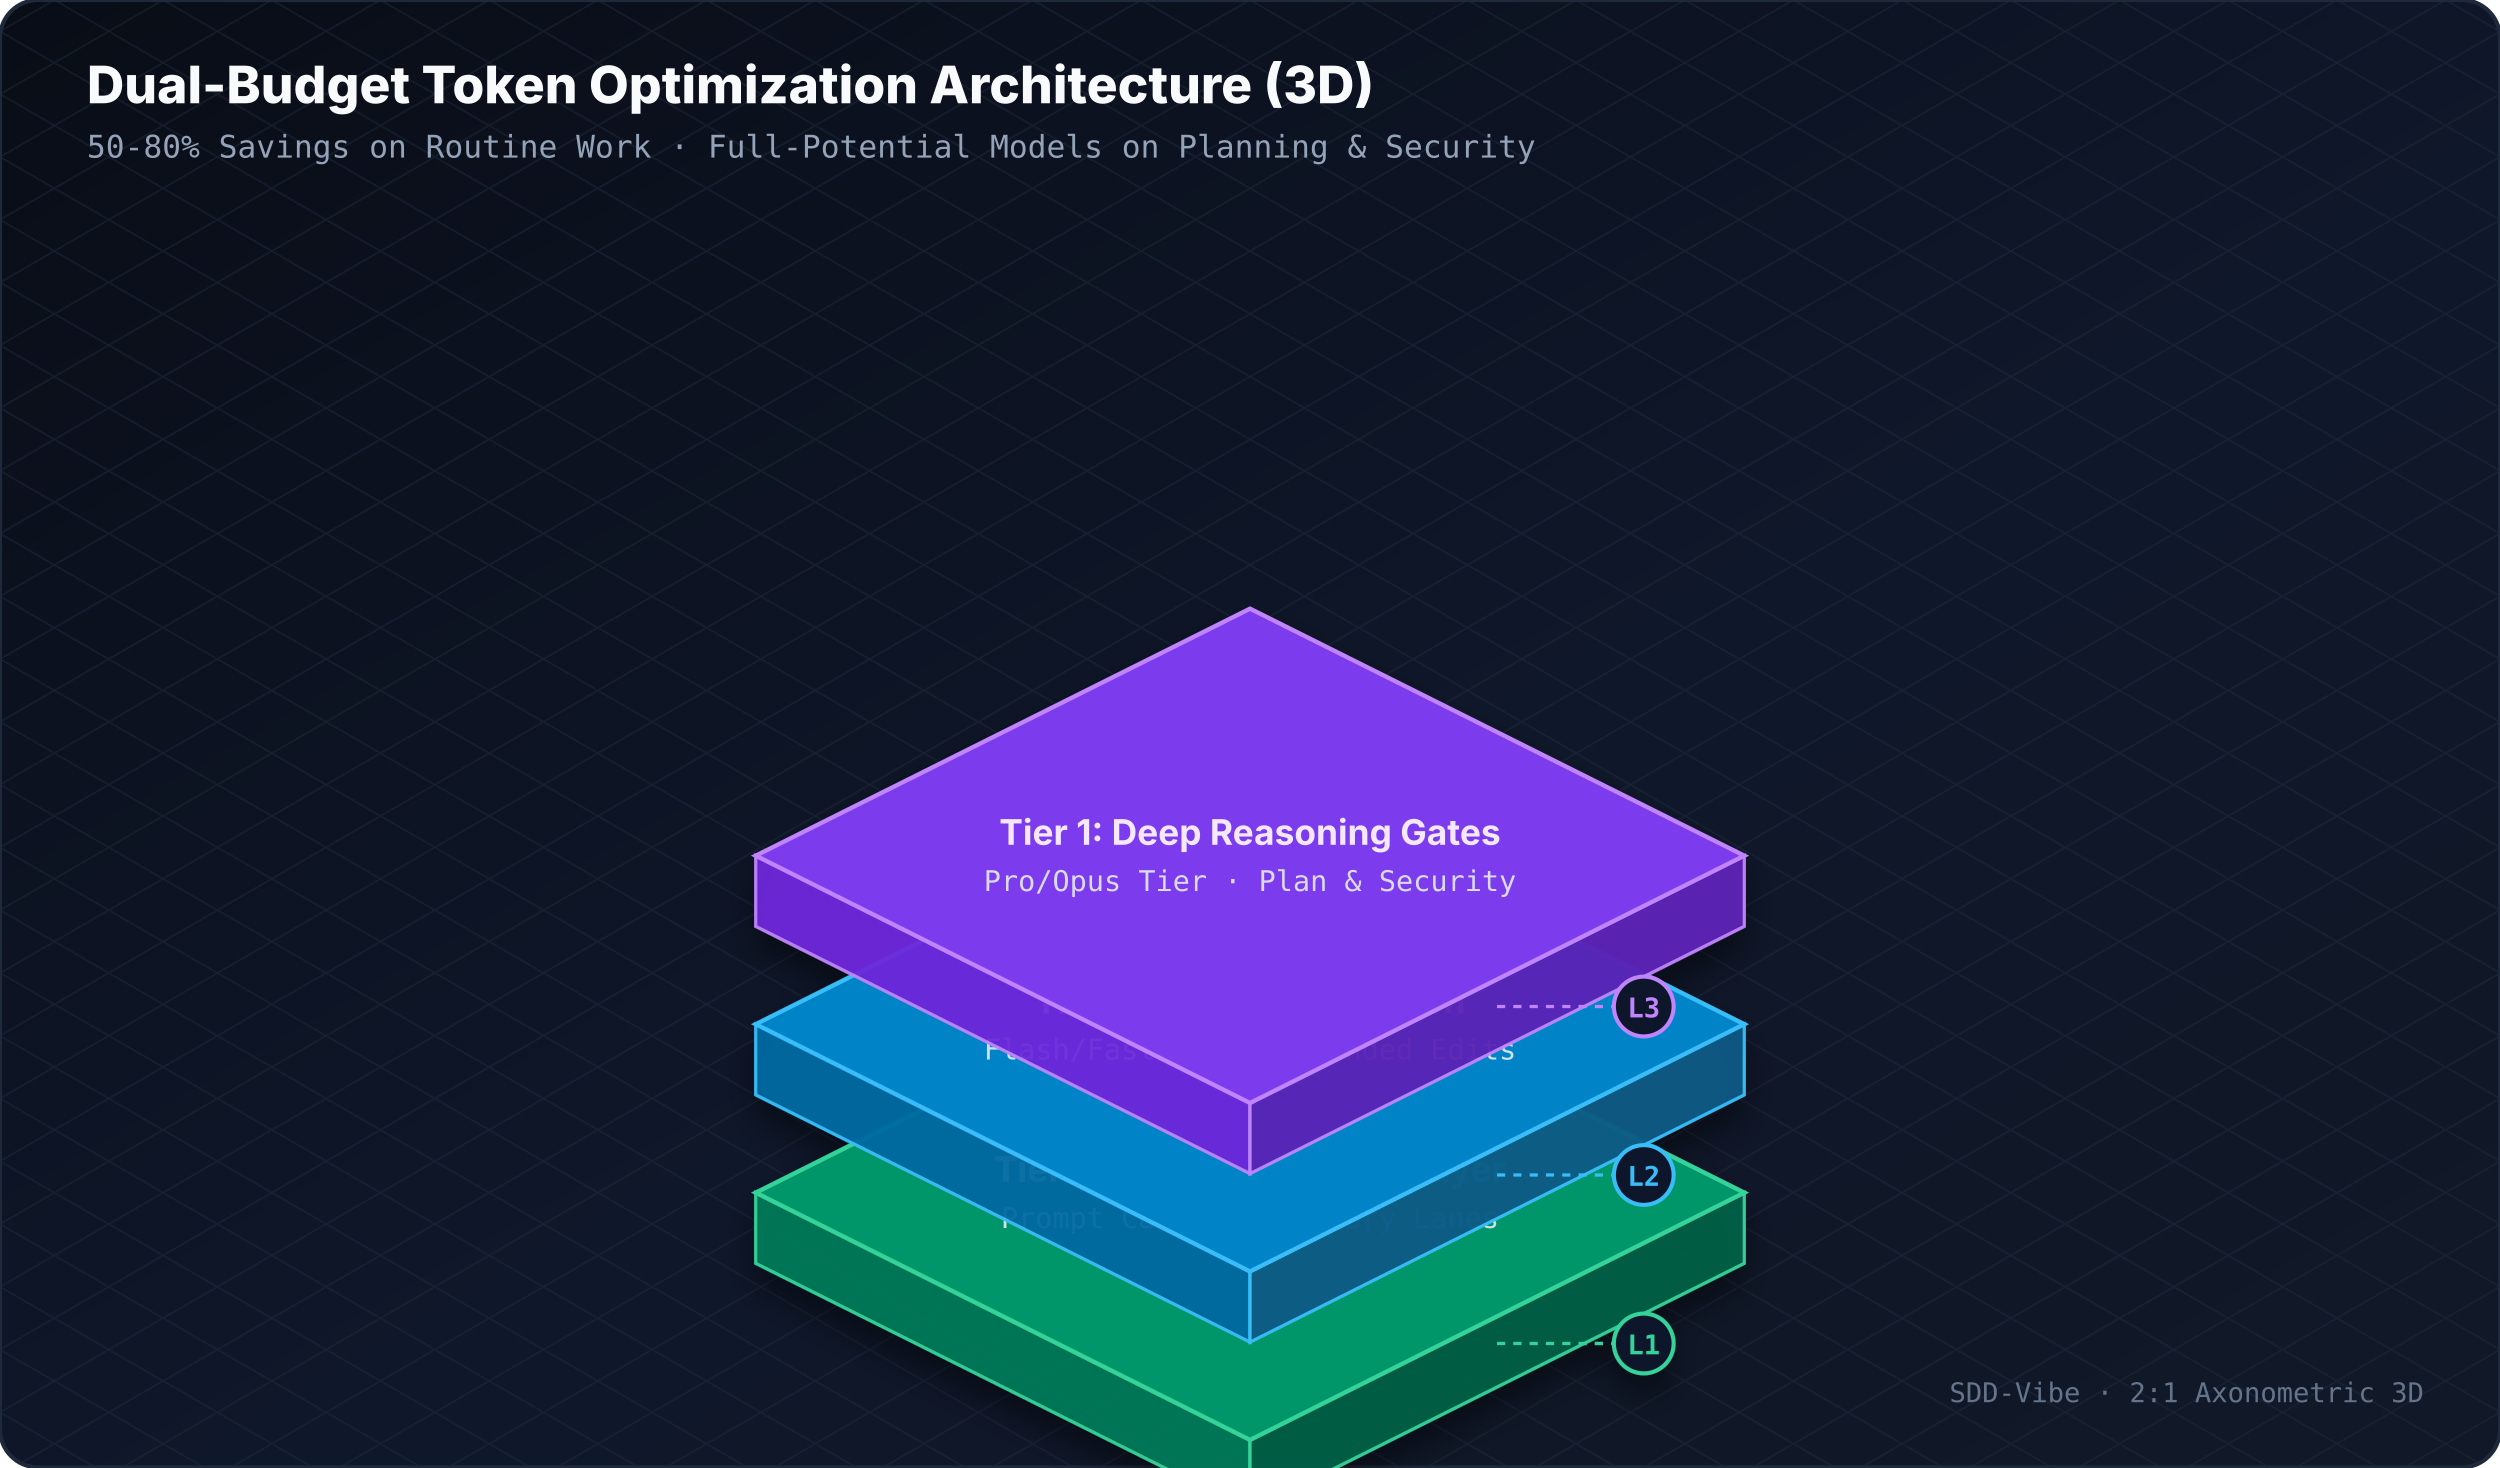
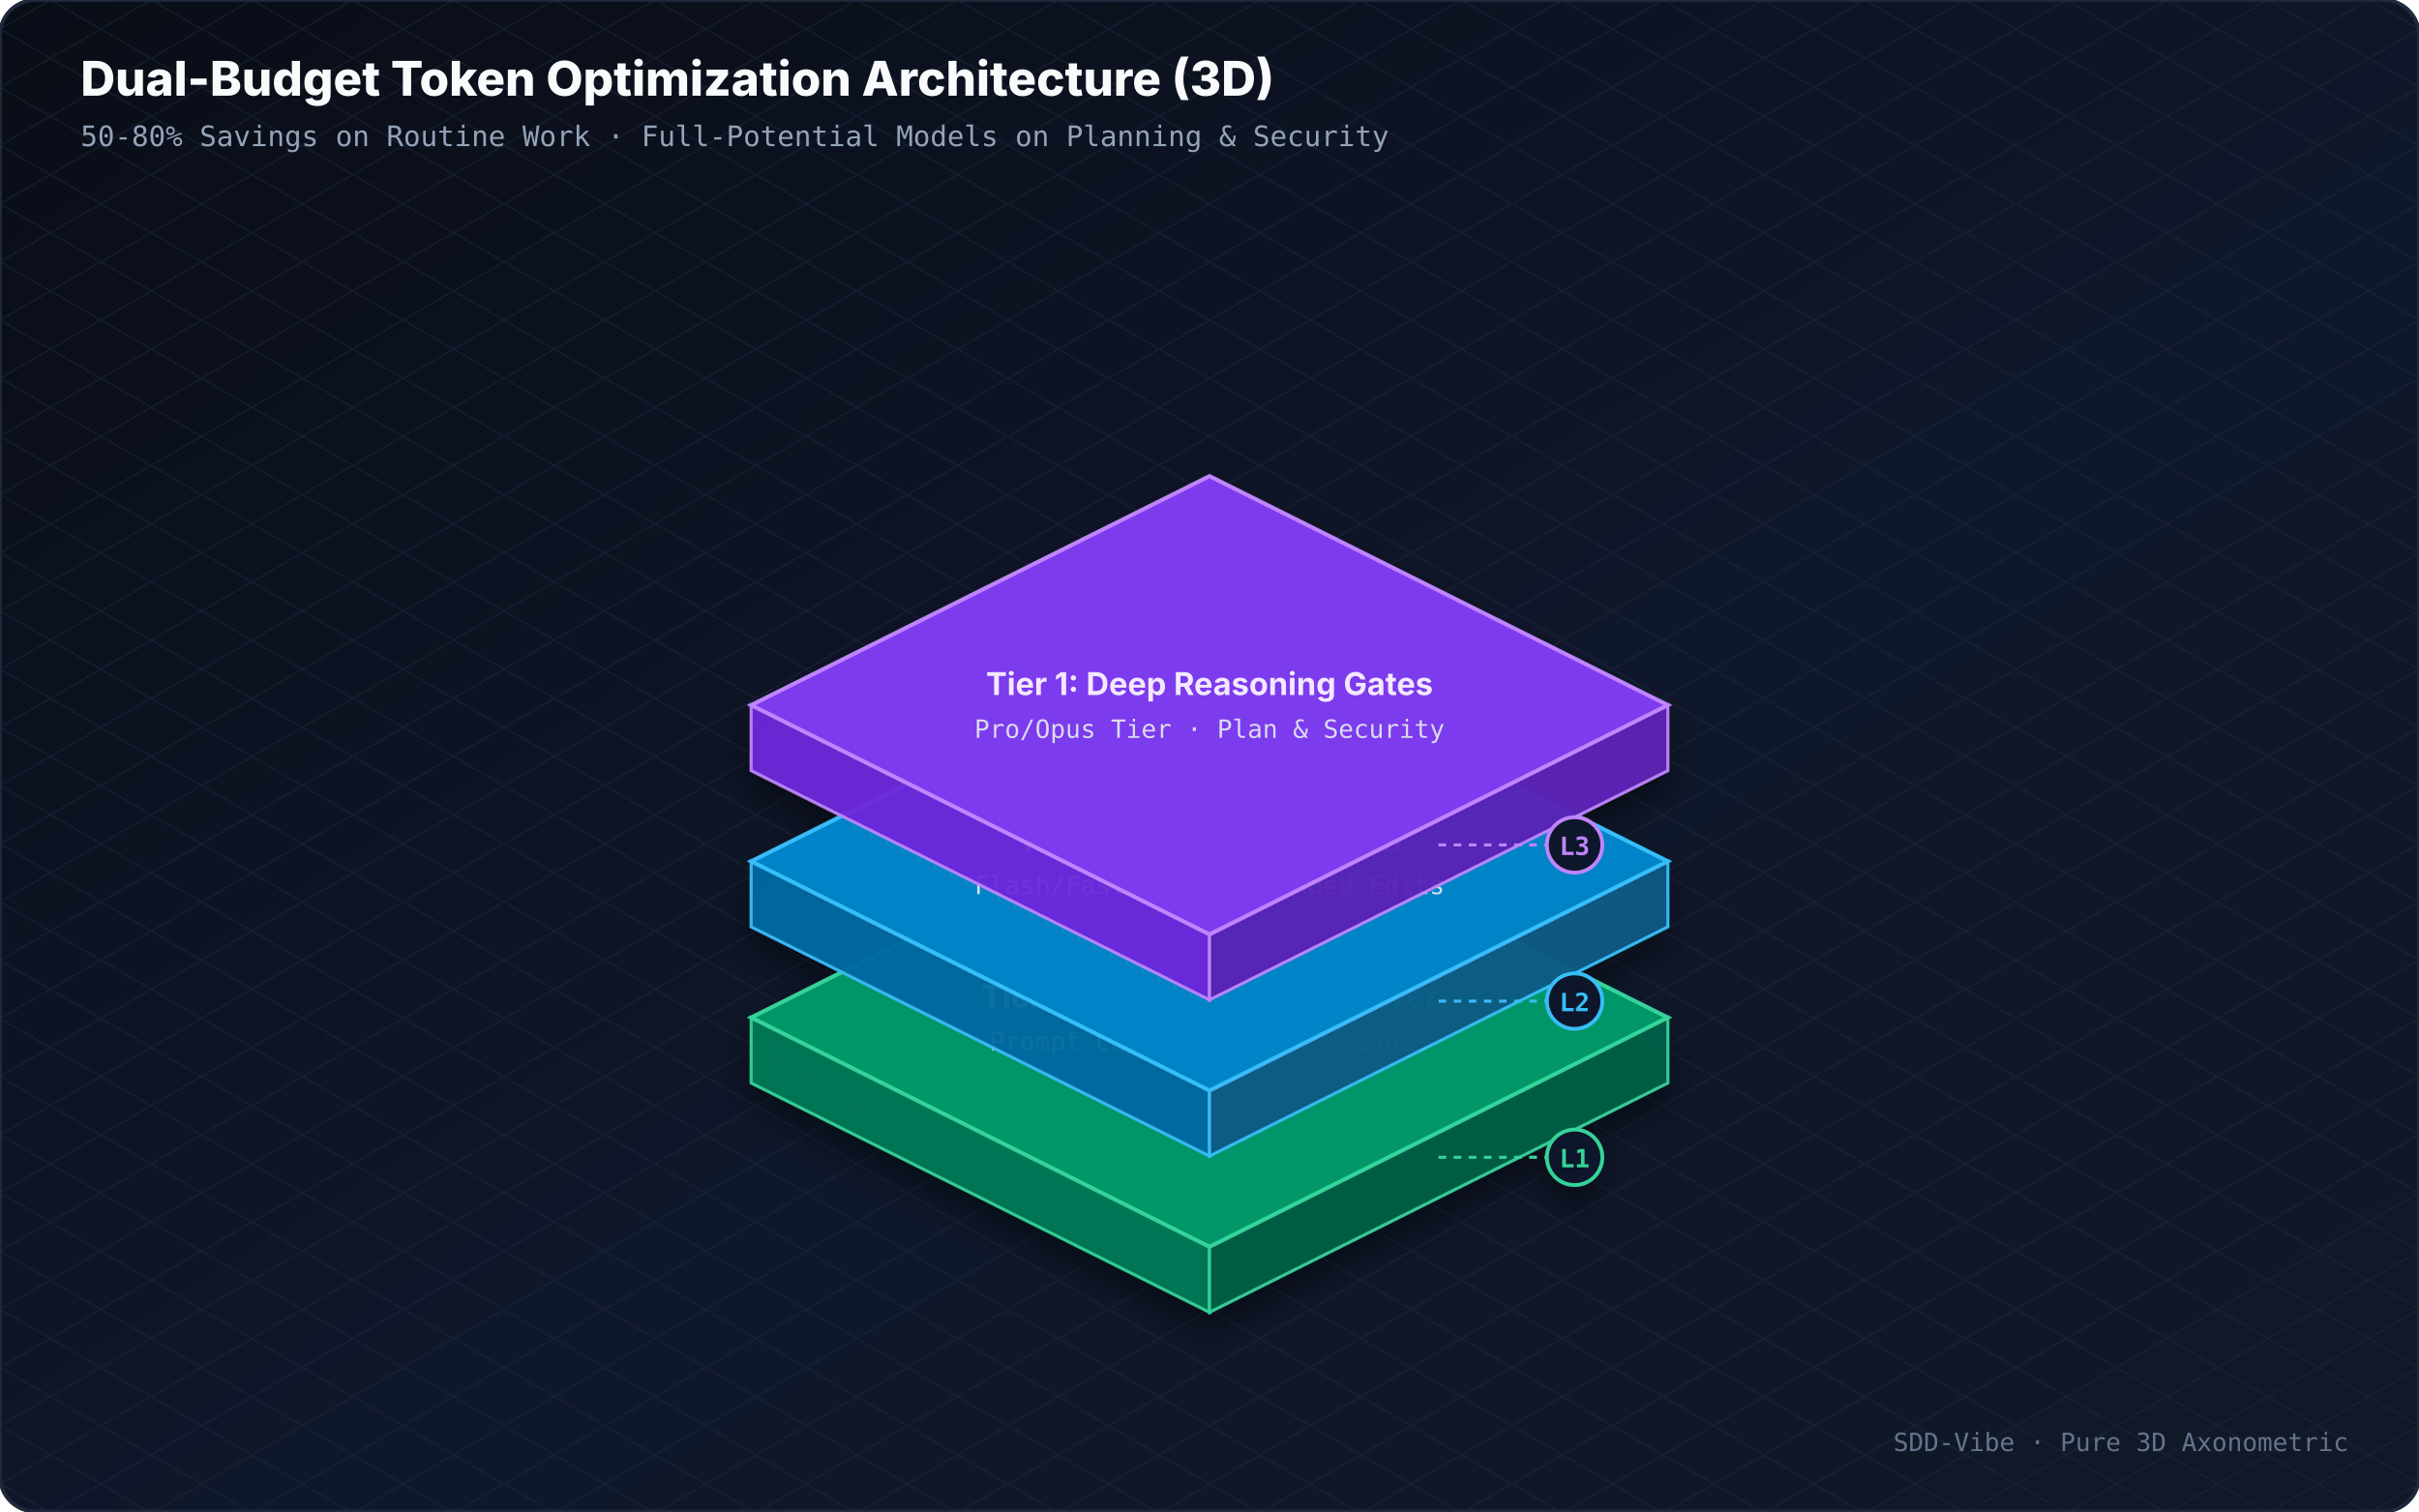
- <svg xmlns="http://www.w3.org/2000/svg" viewBox="0 0 920 540" width="100%" role="img" aria-label="Dual-Budget Token Optimization Architecture (3D)">
+ <svg xmlns="http://www.w3.org/2000/svg" viewBox="0 0 960 600" width="100%" role="img" aria-label="Dual-Budget Token Optimization Architecture (3D)">
  <defs>
    <linearGradient id="bgGrad" x1="0%" y1="0%" x2="100%" y2="100%">
      <stop offset="0%" stop-color="#090d16" />
      <stop offset="55%" stop-color="#0f172a" />
      <stop offset="100%" stop-color="#111827" />
    </linearGradient>
-     <pattern id="isoGrid" width="40" height="23.1" patternUnits="userSpaceOnUse">
-       <path d="M 0 11.55 L 20 0 L 40 11.55 L 20 23.1 Z" fill="none" stroke="#1e293b" stroke-width="0.6" opacity="0.55" />
+     <pattern id="bgGrid" width="40" height="23.1" patternUnits="userSpaceOnUse">
+       <path d="M 0 11.55 L 20 0 L 40 11.55 L 20 23.1 Z" fill="none" stroke="#1e293b" stroke-width="0.6" opacity="0.5" />
    </pattern>
    <filter id="glow" x="-10%" y="-10%" width="120%" height="120%">
-       <feDropShadow dx="0" dy="8" stdDeviation="6" flood-color="#000000" flood-opacity="0.45" />
+       <feDropShadow dx="0" dy="8" stdDeviation="6" flood-color="#000000" flood-opacity="0.42" />
    </filter>
+     <marker id="arrow-64748b" viewBox="0 0 10 10" refX="8" refY="5" markerWidth="6" markerHeight="6" orient="auto-start-reverse">
+       <path d="M 0 1.5 L 9 5 L 0 8.5 z" fill="#64748b" />
+     </marker>
+     <marker id="arrow-38bdf8" viewBox="0 0 10 10" refX="8" refY="5" markerWidth="6" markerHeight="6" orient="auto-start-reverse">
+       <path d="M 0 1.5 L 9 5 L 0 8.5 z" fill="#38bdf8" />
+     </marker>
+     <marker id="arrow-818cf8" viewBox="0 0 10 10" refX="8" refY="5" markerWidth="6" markerHeight="6" orient="auto-start-reverse">
+       <path d="M 0 1.5 L 9 5 L 0 8.5 z" fill="#818cf8" />
+     </marker>
+     <marker id="arrow-c084fc" viewBox="0 0 10 10" refX="8" refY="5" markerWidth="6" markerHeight="6" orient="auto-start-reverse">
+       <path d="M 0 1.5 L 9 5 L 0 8.5 z" fill="#c084fc" />
+     </marker>
+     <marker id="arrow-34d399" viewBox="0 0 10 10" refX="8" refY="5" markerWidth="6" markerHeight="6" orient="auto-start-reverse">
+       <path d="M 0 1.5 L 9 5 L 0 8.5 z" fill="#34d399" />
+     </marker>
+     <marker id="arrow-fbbf24" viewBox="0 0 10 10" refX="8" refY="5" markerWidth="6" markerHeight="6" orient="auto-start-reverse">
+       <path d="M 0 1.5 L 9 5 L 0 8.5 z" fill="#fbbf24" />
+     </marker>
+     <marker id="arrow-fb7185" viewBox="0 0 10 10" refX="8" refY="5" markerWidth="6" markerHeight="6" orient="auto-start-reverse">
+       <path d="M 0 1.5 L 9 5 L 0 8.5 z" fill="#fb7185" />
+     </marker>
  </defs>
-   <rect width="920" height="540" rx="14" fill="url(#bgGrad)" stroke="#1e293b" stroke-width="1.5" />
-   <rect width="920" height="540" rx="14" fill="url(#isoGrid)" />
+   <rect width="960" height="600" rx="14" fill="url(#bgGrad)" stroke="#1e293b" stroke-width="1.5" />
+   <rect width="960" height="600" rx="14" fill="url(#bgGrid)" />
  <text x="32" y="38" font-family="Inter, Segoe UI, system-ui, sans-serif" font-size="19" font-weight="800" fill="#f8fafc">Dual-Budget Token Optimization Architecture (3D)</text>
-   <text x="32" y="58" font-family="JetBrains Mono, Consolas, monospace" font-size="11.5" fill="#94a3b8">50-80% Savings on Routine Work · Full-Potential Models on Planning &amp; Security</text>
+   <text x="32" y="58" font-family="JetBrains Mono, Consolas, monospace" font-size="11.2" fill="#94a3b8">50-80% Savings on Routine Work · Full-Potential Models on Planning &amp; Security</text>
  <g filter="url(#glow)">
-     <line x1="460.0" y1="490.9" x2="460.0" y2="234.9" stroke="#475569" stroke-width="1.5" stroke-dasharray="5,5" />
-     <polygon points="278.1,438.9 460.0,529.9 460.0,555.9 278.1,464.9" fill="#047857" stroke="#34d399" stroke-width="1.2" opacity="0.95" />
-     <polygon points="641.9,438.9 460.0,529.9 460.0,555.9 641.9,464.9" fill="#065f46" stroke="#34d399" stroke-width="1.2" opacity="0.95" />
-     <polygon points="460.0,348.0 641.9,438.9 460.0,529.9 278.1,438.9" fill="#059669" stroke="#34d399" stroke-width="1.6" />
-     <text x="460.0" y="434.9" text-anchor="middle" font-family="Inter, Segoe UI, system-ui, sans-serif" font-size="13" font-weight="700" fill="#d1fae5">Tier 3: Context &amp; Cache Layer</text>
-     <text x="460.0" y="451.9" text-anchor="middle" font-family="JetBrains Mono, Consolas, monospace" font-size="10.5" fill="#e2e8f0" opacity="0.92">Prompt Caching · Memory Lanes</text>
-     <polygon points="278.1,376.9 460.0,467.9 460.0,493.9 278.1,402.9" fill="#0369a1" stroke="#38bdf8" stroke-width="1.2" opacity="0.95" />
-     <polygon points="641.9,376.9 460.0,467.9 460.0,493.9 641.9,402.9" fill="#075985" stroke="#38bdf8" stroke-width="1.2" opacity="0.95" />
-     <polygon points="460.0,286.0 641.9,376.9 460.0,467.9 278.1,376.9" fill="#0284c7" stroke="#38bdf8" stroke-width="1.6" />
-     <text x="460.0" y="372.9" text-anchor="middle" font-family="Inter, Segoe UI, system-ui, sans-serif" font-size="13" font-weight="700" fill="#e0f2fe">Tier 2: Routine Execution</text>
-     <text x="460.0" y="389.9" text-anchor="middle" font-family="JetBrains Mono, Consolas, monospace" font-size="10.5" fill="#e2e8f0" opacity="0.92">Flash/Fast Tier · Bounded Edits</text>
-     <polygon points="278.1,314.9 460.0,405.9 460.0,431.9 278.1,340.9" fill="#6d28d9" stroke="#c084fc" stroke-width="1.2" opacity="0.95" />
-     <polygon points="641.9,314.9 460.0,405.9 460.0,431.9 641.9,340.9" fill="#5b21b6" stroke="#c084fc" stroke-width="1.2" opacity="0.95" />
-     <polygon points="460.0,224.0 641.9,314.9 460.0,405.9 278.1,314.9" fill="#7c3aed" stroke="#c084fc" stroke-width="1.6" />
-     <text x="460.0" y="310.9" text-anchor="middle" font-family="Inter, Segoe UI, system-ui, sans-serif" font-size="13" font-weight="700" fill="#f3e8ff">Tier 1: Deep Reasoning Gates</text>
-     <text x="460.0" y="327.9" text-anchor="middle" font-family="JetBrains Mono, Consolas, monospace" font-size="10.5" fill="#e2e8f0" opacity="0.92">Pro/Opus Tier · Plan &amp; Security</text>
-     <line x1="550.9" y1="494.4" x2="598.9" y2="494.4" stroke="#34d399" stroke-width="1.2" stroke-dasharray="3,3" />
-     <circle cx="604.9" cy="494.4" r="11" fill="#0f172a" stroke="#34d399" stroke-width="1.5" />
-     <text x="604.9" y="498.4" text-anchor="middle" font-family="JetBrains Mono, monospace" font-size="10" font-weight="700" fill="#34d399">L1</text>
-     <line x1="550.9" y1="432.4" x2="598.9" y2="432.4" stroke="#38bdf8" stroke-width="1.2" stroke-dasharray="3,3" />
-     <circle cx="604.9" cy="432.4" r="11" fill="#0f172a" stroke="#38bdf8" stroke-width="1.5" />
-     <text x="604.9" y="436.4" text-anchor="middle" font-family="JetBrains Mono, monospace" font-size="10" font-weight="700" fill="#38bdf8">L2</text>
-     <line x1="550.9" y1="370.4" x2="598.9" y2="370.4" stroke="#c084fc" stroke-width="1.2" stroke-dasharray="3,3" />
-     <circle cx="604.9" cy="370.4" r="11" fill="#0f172a" stroke="#c084fc" stroke-width="1.5" />
-     <text x="604.9" y="374.4" text-anchor="middle" font-family="JetBrains Mono, monospace" font-size="10" font-weight="700" fill="#c084fc">L3</text>
+     <line x1="480.0" y1="459.9" x2="480.0" y2="205.9" stroke="#475569" stroke-width="1.5" stroke-dasharray="5,5" />
+     <polygon points="298.1,403.9 480.0,494.9 480.0,520.9 298.1,429.9" fill="#047857" stroke="#34d399" stroke-width="1.2" opacity="0.95" />
+     <polygon points="661.9,403.9 480.0,494.9 480.0,520.9 661.9,429.9" fill="#065f46" stroke="#34d399" stroke-width="1.2" opacity="0.95" />
+     <polygon points="480.0,313.0 661.9,403.9 480.0,494.9 298.1,403.9" fill="#059669" stroke="#34d399" stroke-width="1.6" />
+     <text x="480.0" y="399.9" text-anchor="middle" font-family="Inter, Segoe UI, system-ui, sans-serif" font-size="12.5" font-weight="700" fill="#d1fae5">Tier 3: Context &amp; Cache Layer</text>
+     <text x="480.0" y="416.9" text-anchor="middle" font-family="JetBrains Mono, Consolas, monospace" font-size="10" fill="#e2e8f0" opacity="0.92">Prompt Caching · Memory Lanes</text>
+     <polygon points="298.1,341.9 480.0,432.9 480.0,458.9 298.1,367.9" fill="#0369a1" stroke="#38bdf8" stroke-width="1.2" opacity="0.95" />
+     <polygon points="661.9,341.9 480.0,432.9 480.0,458.9 661.9,367.9" fill="#075985" stroke="#38bdf8" stroke-width="1.2" opacity="0.95" />
+     <polygon points="480.0,251.0 661.9,341.9 480.0,432.9 298.1,341.9" fill="#0284c7" stroke="#38bdf8" stroke-width="1.6" />
+     <text x="480.0" y="337.9" text-anchor="middle" font-family="Inter, Segoe UI, system-ui, sans-serif" font-size="12.5" font-weight="700" fill="#e0f2fe">Tier 2: Routine Execution</text>
+     <text x="480.0" y="354.9" text-anchor="middle" font-family="JetBrains Mono, Consolas, monospace" font-size="10" fill="#e2e8f0" opacity="0.92">Flash/Fast Tier · Bounded Edits</text>
+     <polygon points="298.1,279.9 480.0,370.9 480.0,396.9 298.1,305.9" fill="#6d28d9" stroke="#c084fc" stroke-width="1.2" opacity="0.95" />
+     <polygon points="661.9,279.9 480.0,370.9 480.0,396.9 661.9,305.9" fill="#5b21b6" stroke="#c084fc" stroke-width="1.2" opacity="0.95" />
+     <polygon points="480.0,189.0 661.9,279.9 480.0,370.9 298.1,279.9" fill="#7c3aed" stroke="#c084fc" stroke-width="1.6" />
+     <text x="480.0" y="275.9" text-anchor="middle" font-family="Inter, Segoe UI, system-ui, sans-serif" font-size="12.5" font-weight="700" fill="#f3e8ff">Tier 1: Deep Reasoning Gates</text>
+     <text x="480.0" y="292.9" text-anchor="middle" font-family="JetBrains Mono, Consolas, monospace" font-size="10" fill="#e2e8f0" opacity="0.92">Pro/Opus Tier · Plan &amp; Security</text>
+     <line x1="570.9" y1="459.4" x2="616.9" y2="459.4" stroke="#34d399" stroke-width="1.2" stroke-dasharray="3,3" />
+     <circle cx="624.9" cy="459.4" r="11" fill="#0f172a" stroke="#34d399" stroke-width="1.5" />
+     <text x="624.9" y="463.4" text-anchor="middle" font-family="JetBrains Mono, monospace" font-size="10" font-weight="700" fill="#34d399">L1</text>
+     <line x1="570.9" y1="397.4" x2="616.9" y2="397.4" stroke="#38bdf8" stroke-width="1.2" stroke-dasharray="3,3" />
+     <circle cx="624.9" cy="397.4" r="11" fill="#0f172a" stroke="#38bdf8" stroke-width="1.5" />
+     <text x="624.9" y="401.4" text-anchor="middle" font-family="JetBrains Mono, monospace" font-size="10" font-weight="700" fill="#38bdf8">L2</text>
+     <line x1="570.9" y1="335.4" x2="616.9" y2="335.4" stroke="#c084fc" stroke-width="1.2" stroke-dasharray="3,3" />
+     <circle cx="624.9" cy="335.4" r="11" fill="#0f172a" stroke="#c084fc" stroke-width="1.5" />
+     <text x="624.9" y="339.4" text-anchor="middle" font-family="JetBrains Mono, monospace" font-size="10" font-weight="700" fill="#c084fc">L3</text>
  </g>
-   <text x="892" y="516" text-anchor="end" font-family="JetBrains Mono, Consolas, monospace" font-size="10" fill="#64748b">SDD-Vibe · 2:1 Axonometric 3D</text>
+   <text x="932" y="576" text-anchor="end" font-family="JetBrains Mono, Consolas, monospace" font-size="10" fill="#64748b">SDD-Vibe · Pure 3D Axonometric</text>
</svg>
